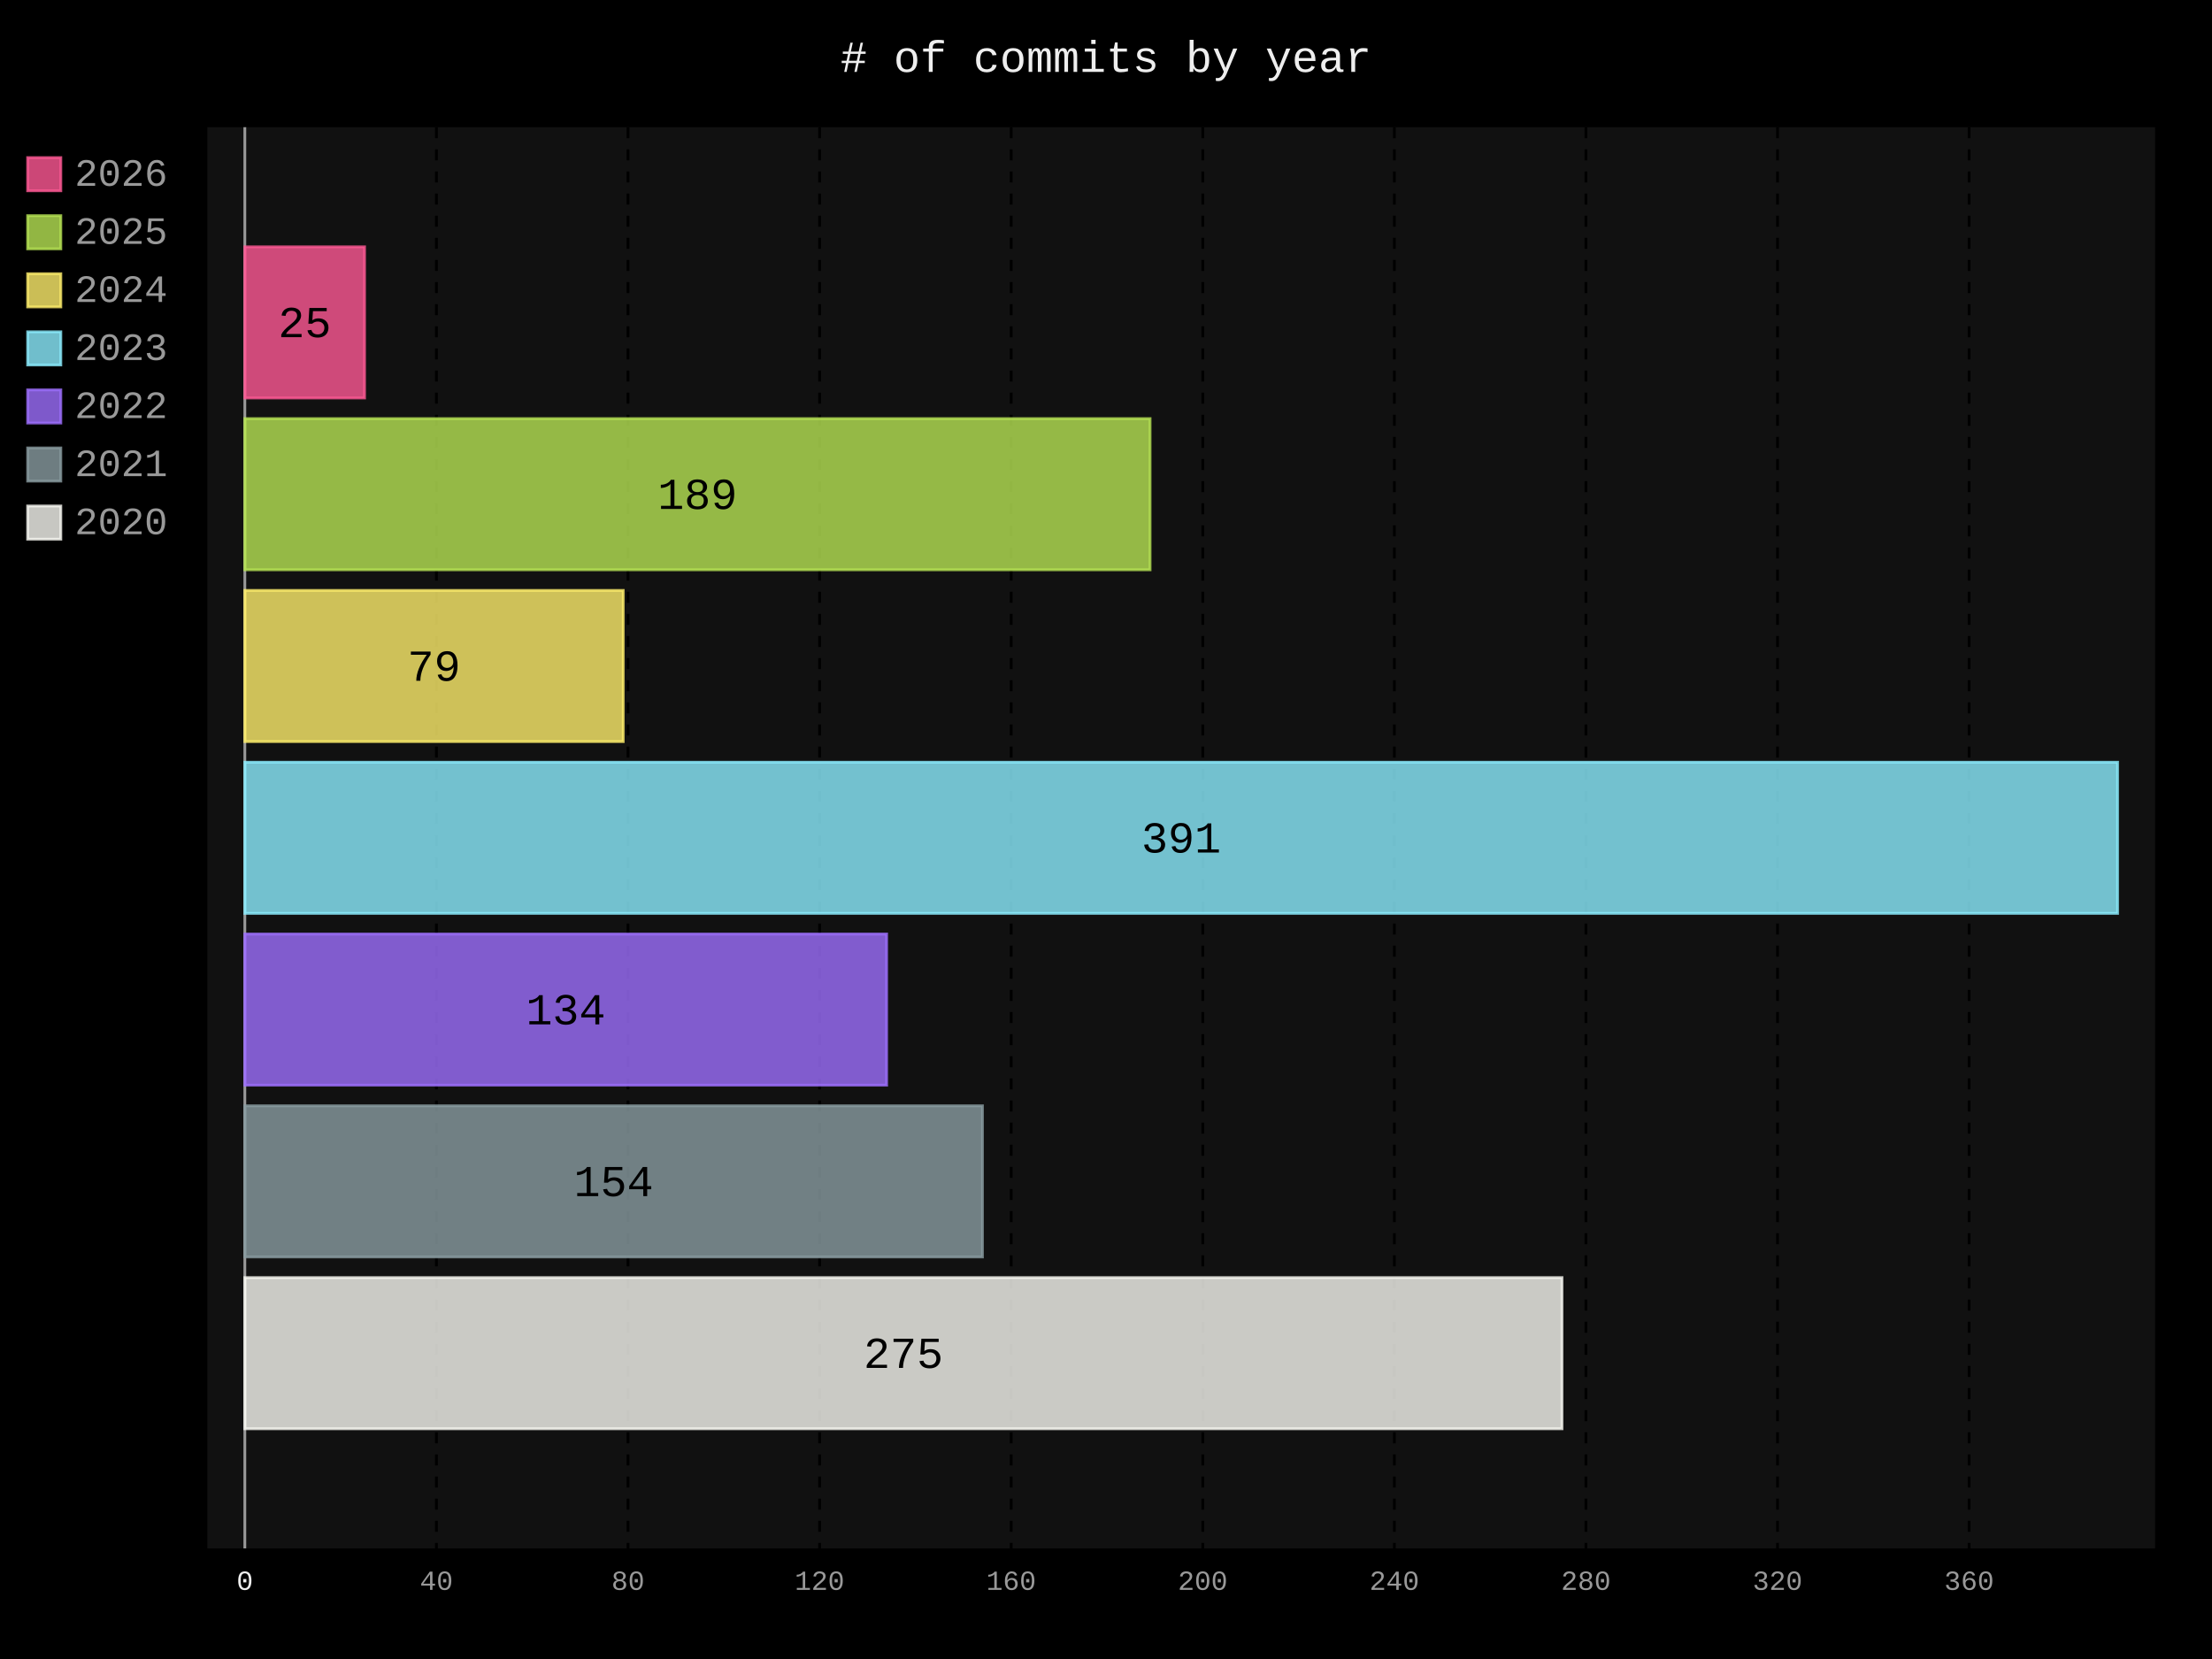
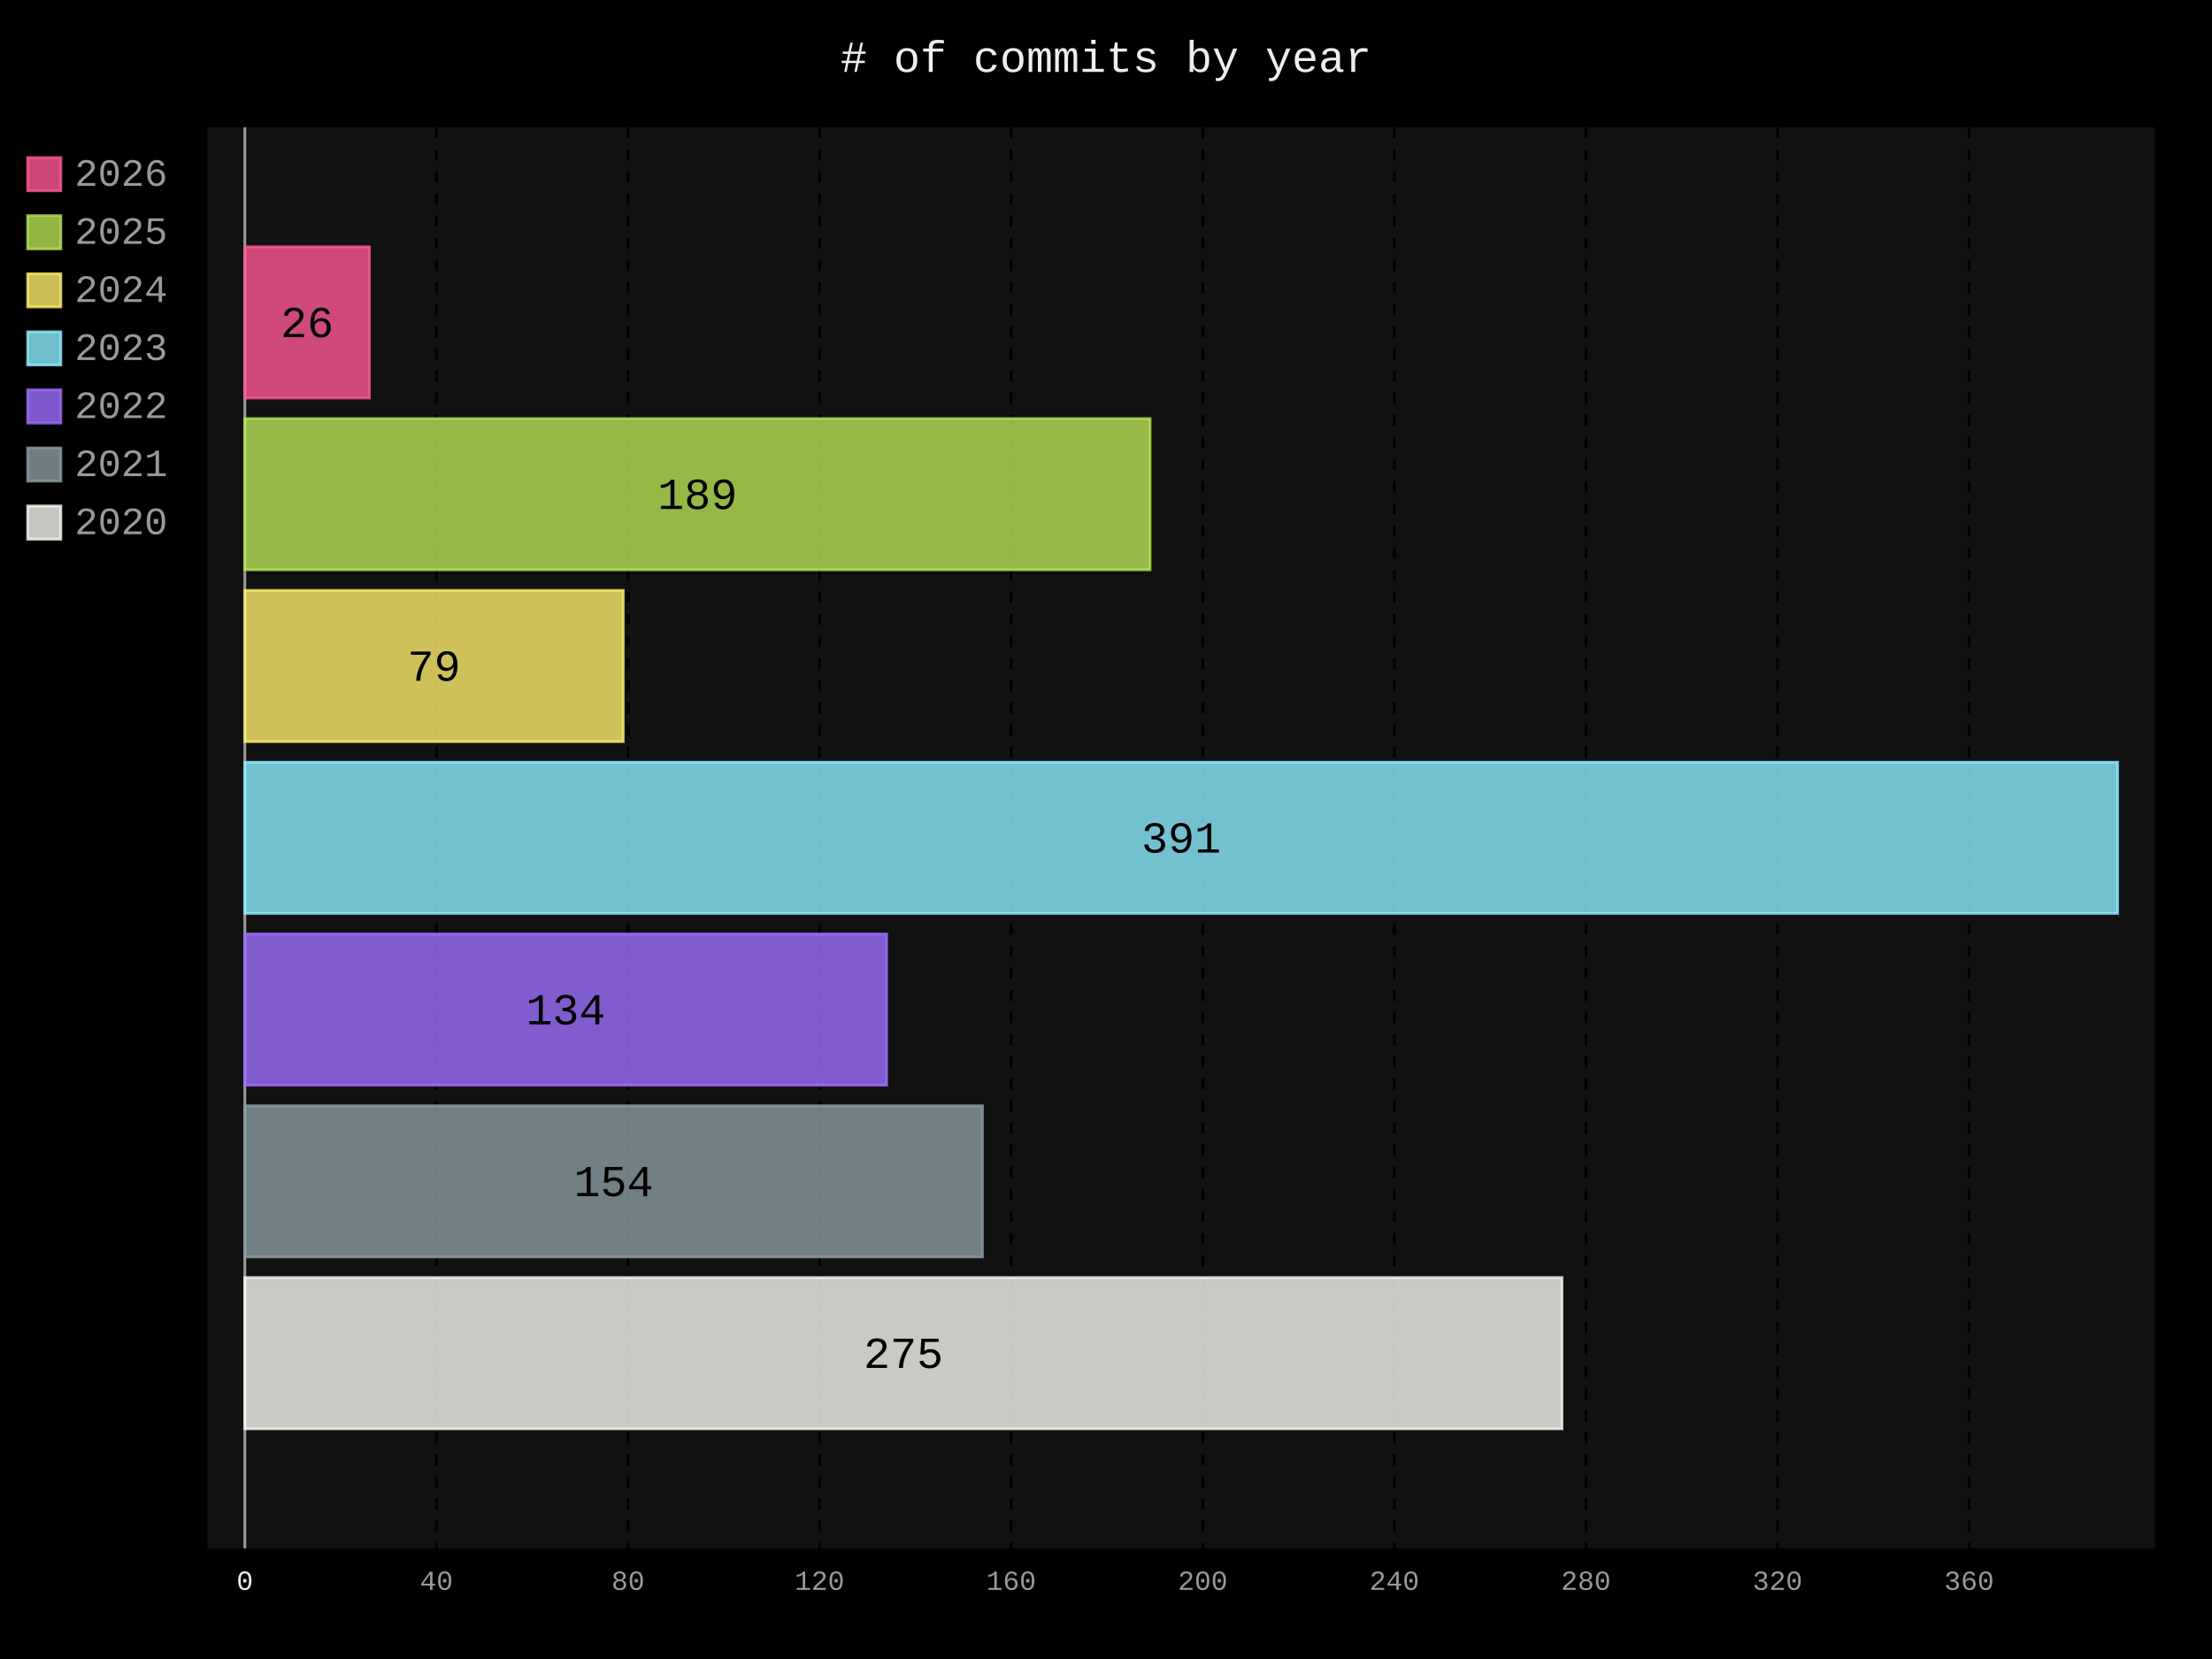
- <svg xmlns="http://www.w3.org/2000/svg" id="chart-fb462fdc-8da7-4b30-b6f3-4ab046b44967" class="pygal-chart" viewBox="0 0 800 600">
+ <svg xmlns="http://www.w3.org/2000/svg" id="chart-2f31961f-2b10-46bc-9068-1f01b49e4e48" class="pygal-chart" viewBox="0 0 800 600">
  <defs>
-     <style type="text/css">#chart-fb462fdc-8da7-4b30-b6f3-4ab046b44967{-webkit-user-select:none;-webkit-font-smoothing:antialiased;font-family:Consolas,"Liberation Mono",Menlo,Courier,monospace}#chart-fb462fdc-8da7-4b30-b6f3-4ab046b44967 .title{font-family:Consolas,"Liberation Mono",Menlo,Courier,monospace;font-size:16px}#chart-fb462fdc-8da7-4b30-b6f3-4ab046b44967 .legends .legend text{font-family:Consolas,"Liberation Mono",Menlo,Courier,monospace;font-size:14px}#chart-fb462fdc-8da7-4b30-b6f3-4ab046b44967 .axis text{font-family:Consolas,"Liberation Mono",Menlo,Courier,monospace;font-size:10px}#chart-fb462fdc-8da7-4b30-b6f3-4ab046b44967 .axis text.major{font-family:Consolas,"Liberation Mono",Menlo,Courier,monospace;font-size:10px}#chart-fb462fdc-8da7-4b30-b6f3-4ab046b44967 .text-overlay text.value{font-family:Consolas,"Liberation Mono",Menlo,Courier,monospace;font-size:16px}#chart-fb462fdc-8da7-4b30-b6f3-4ab046b44967 .text-overlay text.label{font-family:Consolas,"Liberation Mono",Menlo,Courier,monospace;font-size:10px}#chart-fb462fdc-8da7-4b30-b6f3-4ab046b44967 .tooltip{font-family:Consolas,"Liberation Mono",Menlo,Courier,monospace;font-size:14px}#chart-fb462fdc-8da7-4b30-b6f3-4ab046b44967 text.no_data{font-family:Consolas,"Liberation Mono",Menlo,Courier,monospace;font-size:64px}
- #chart-fb462fdc-8da7-4b30-b6f3-4ab046b44967{background-color:black}#chart-fb462fdc-8da7-4b30-b6f3-4ab046b44967 path,#chart-fb462fdc-8da7-4b30-b6f3-4ab046b44967 line,#chart-fb462fdc-8da7-4b30-b6f3-4ab046b44967 rect,#chart-fb462fdc-8da7-4b30-b6f3-4ab046b44967 circle{-webkit-transition:250ms;-moz-transition:250ms;transition:250ms}#chart-fb462fdc-8da7-4b30-b6f3-4ab046b44967 .graph &gt; .background{fill:black}#chart-fb462fdc-8da7-4b30-b6f3-4ab046b44967 .plot &gt; .background{fill:#111}#chart-fb462fdc-8da7-4b30-b6f3-4ab046b44967 .graph{fill:#999}#chart-fb462fdc-8da7-4b30-b6f3-4ab046b44967 text.no_data{fill:#eee}#chart-fb462fdc-8da7-4b30-b6f3-4ab046b44967 .title{fill:#eee}#chart-fb462fdc-8da7-4b30-b6f3-4ab046b44967 .legends .legend text{fill:#999}#chart-fb462fdc-8da7-4b30-b6f3-4ab046b44967 .legends .legend:hover text{fill:#eee}#chart-fb462fdc-8da7-4b30-b6f3-4ab046b44967 .axis .line{stroke:#eee}#chart-fb462fdc-8da7-4b30-b6f3-4ab046b44967 .axis .guide.line{stroke:#555}#chart-fb462fdc-8da7-4b30-b6f3-4ab046b44967 .axis .major.line{stroke:#999}#chart-fb462fdc-8da7-4b30-b6f3-4ab046b44967 .axis text.major{fill:#eee}#chart-fb462fdc-8da7-4b30-b6f3-4ab046b44967 .axis.y .guides:hover .guide.line,#chart-fb462fdc-8da7-4b30-b6f3-4ab046b44967 .line-graph .axis.x .guides:hover .guide.line,#chart-fb462fdc-8da7-4b30-b6f3-4ab046b44967 .stackedline-graph .axis.x .guides:hover .guide.line,#chart-fb462fdc-8da7-4b30-b6f3-4ab046b44967 .xy-graph .axis.x .guides:hover .guide.line{stroke:#eee}#chart-fb462fdc-8da7-4b30-b6f3-4ab046b44967 .axis .guides:hover text{fill:#eee}#chart-fb462fdc-8da7-4b30-b6f3-4ab046b44967 .reactive{fill-opacity:.8;stroke-opacity:.8;stroke-width:1}#chart-fb462fdc-8da7-4b30-b6f3-4ab046b44967 .ci{stroke:#999}#chart-fb462fdc-8da7-4b30-b6f3-4ab046b44967 .reactive.active,#chart-fb462fdc-8da7-4b30-b6f3-4ab046b44967 .active .reactive{fill-opacity:.4;stroke-opacity:.9;stroke-width:4}#chart-fb462fdc-8da7-4b30-b6f3-4ab046b44967 .ci .reactive.active{stroke-width:1.5}#chart-fb462fdc-8da7-4b30-b6f3-4ab046b44967 .series text{fill:#eee}#chart-fb462fdc-8da7-4b30-b6f3-4ab046b44967 .tooltip rect{fill:#111;stroke:#eee;-webkit-transition:opacity 250ms;-moz-transition:opacity 250ms;transition:opacity 250ms}#chart-fb462fdc-8da7-4b30-b6f3-4ab046b44967 .tooltip .label{fill:#999}#chart-fb462fdc-8da7-4b30-b6f3-4ab046b44967 .tooltip .label{fill:#999}#chart-fb462fdc-8da7-4b30-b6f3-4ab046b44967 .tooltip .legend{font-size:.8em;fill:#555}#chart-fb462fdc-8da7-4b30-b6f3-4ab046b44967 .tooltip .x_label{font-size:.6em;fill:#eee}#chart-fb462fdc-8da7-4b30-b6f3-4ab046b44967 .tooltip .xlink{font-size:.5em;text-decoration:underline}#chart-fb462fdc-8da7-4b30-b6f3-4ab046b44967 .tooltip .value{font-size:1.5em}#chart-fb462fdc-8da7-4b30-b6f3-4ab046b44967 .bound{font-size:.5em}#chart-fb462fdc-8da7-4b30-b6f3-4ab046b44967 .max-value{font-size:.75em;fill:#555}#chart-fb462fdc-8da7-4b30-b6f3-4ab046b44967 .map-element{fill:#111;stroke:#555 !important}#chart-fb462fdc-8da7-4b30-b6f3-4ab046b44967 .map-element .reactive{fill-opacity:inherit;stroke-opacity:inherit}#chart-fb462fdc-8da7-4b30-b6f3-4ab046b44967 .color-0,#chart-fb462fdc-8da7-4b30-b6f3-4ab046b44967 .color-0 a:visited{stroke:#ff5995;fill:#ff5995}#chart-fb462fdc-8da7-4b30-b6f3-4ab046b44967 .color-1,#chart-fb462fdc-8da7-4b30-b6f3-4ab046b44967 .color-1 a:visited{stroke:#b6e354;fill:#b6e354}#chart-fb462fdc-8da7-4b30-b6f3-4ab046b44967 .color-2,#chart-fb462fdc-8da7-4b30-b6f3-4ab046b44967 .color-2 a:visited{stroke:#feed6c;fill:#feed6c}#chart-fb462fdc-8da7-4b30-b6f3-4ab046b44967 .color-3,#chart-fb462fdc-8da7-4b30-b6f3-4ab046b44967 .color-3 a:visited{stroke:#8cedff;fill:#8cedff}#chart-fb462fdc-8da7-4b30-b6f3-4ab046b44967 .color-4,#chart-fb462fdc-8da7-4b30-b6f3-4ab046b44967 .color-4 a:visited{stroke:#9e6ffe;fill:#9e6ffe}#chart-fb462fdc-8da7-4b30-b6f3-4ab046b44967 .color-5,#chart-fb462fdc-8da7-4b30-b6f3-4ab046b44967 .color-5 a:visited{stroke:#899ca1;fill:#899ca1}#chart-fb462fdc-8da7-4b30-b6f3-4ab046b44967 .color-6,#chart-fb462fdc-8da7-4b30-b6f3-4ab046b44967 .color-6 a:visited{stroke:#f8f8f2;fill:#f8f8f2}#chart-fb462fdc-8da7-4b30-b6f3-4ab046b44967 .text-overlay .color-0 text{fill:black}#chart-fb462fdc-8da7-4b30-b6f3-4ab046b44967 .text-overlay .color-1 text{fill:black}#chart-fb462fdc-8da7-4b30-b6f3-4ab046b44967 .text-overlay .color-2 text{fill:black}#chart-fb462fdc-8da7-4b30-b6f3-4ab046b44967 .text-overlay .color-3 text{fill:black}#chart-fb462fdc-8da7-4b30-b6f3-4ab046b44967 .text-overlay .color-4 text{fill:black}#chart-fb462fdc-8da7-4b30-b6f3-4ab046b44967 .text-overlay .color-5 text{fill:black}#chart-fb462fdc-8da7-4b30-b6f3-4ab046b44967 .text-overlay .color-6 text{fill:black}
- #chart-fb462fdc-8da7-4b30-b6f3-4ab046b44967 text.no_data{text-anchor:middle}#chart-fb462fdc-8da7-4b30-b6f3-4ab046b44967 .guide.line{fill:none}#chart-fb462fdc-8da7-4b30-b6f3-4ab046b44967 .centered{text-anchor:middle}#chart-fb462fdc-8da7-4b30-b6f3-4ab046b44967 .title{text-anchor:middle}#chart-fb462fdc-8da7-4b30-b6f3-4ab046b44967 .legends .legend text{fill-opacity:1}#chart-fb462fdc-8da7-4b30-b6f3-4ab046b44967 .axis.x text{text-anchor:middle}#chart-fb462fdc-8da7-4b30-b6f3-4ab046b44967 .axis.x:not(.web) text[transform]{text-anchor:start}#chart-fb462fdc-8da7-4b30-b6f3-4ab046b44967 .axis.x:not(.web) text[transform].backwards{text-anchor:end}#chart-fb462fdc-8da7-4b30-b6f3-4ab046b44967 .axis.y text{text-anchor:end}#chart-fb462fdc-8da7-4b30-b6f3-4ab046b44967 .axis.y text[transform].backwards{text-anchor:start}#chart-fb462fdc-8da7-4b30-b6f3-4ab046b44967 .axis.y2 text{text-anchor:start}#chart-fb462fdc-8da7-4b30-b6f3-4ab046b44967 .axis.y2 text[transform].backwards{text-anchor:end}#chart-fb462fdc-8da7-4b30-b6f3-4ab046b44967 .axis .guide.line{stroke-dasharray:4,4;stroke:black}#chart-fb462fdc-8da7-4b30-b6f3-4ab046b44967 .axis .major.guide.line{stroke-dasharray:6,6;stroke:black}#chart-fb462fdc-8da7-4b30-b6f3-4ab046b44967 .horizontal .axis.y .guide.line,#chart-fb462fdc-8da7-4b30-b6f3-4ab046b44967 .horizontal .axis.y2 .guide.line,#chart-fb462fdc-8da7-4b30-b6f3-4ab046b44967 .vertical .axis.x .guide.line{opacity:0}#chart-fb462fdc-8da7-4b30-b6f3-4ab046b44967 .horizontal .axis.always_show .guide.line,#chart-fb462fdc-8da7-4b30-b6f3-4ab046b44967 .vertical .axis.always_show .guide.line{opacity:1 !important}#chart-fb462fdc-8da7-4b30-b6f3-4ab046b44967 .axis.y .guides:hover .guide.line,#chart-fb462fdc-8da7-4b30-b6f3-4ab046b44967 .axis.y2 .guides:hover .guide.line,#chart-fb462fdc-8da7-4b30-b6f3-4ab046b44967 .axis.x .guides:hover .guide.line{opacity:1}#chart-fb462fdc-8da7-4b30-b6f3-4ab046b44967 .axis .guides:hover text{opacity:1}#chart-fb462fdc-8da7-4b30-b6f3-4ab046b44967 .nofill{fill:none}#chart-fb462fdc-8da7-4b30-b6f3-4ab046b44967 .subtle-fill{fill-opacity:.2}#chart-fb462fdc-8da7-4b30-b6f3-4ab046b44967 .dot{stroke-width:1px;fill-opacity:1;stroke-opacity:1}#chart-fb462fdc-8da7-4b30-b6f3-4ab046b44967 .dot.active{stroke-width:5px}#chart-fb462fdc-8da7-4b30-b6f3-4ab046b44967 .dot.negative{fill:transparent}#chart-fb462fdc-8da7-4b30-b6f3-4ab046b44967 text,#chart-fb462fdc-8da7-4b30-b6f3-4ab046b44967 tspan{stroke:none !important}#chart-fb462fdc-8da7-4b30-b6f3-4ab046b44967 .series text.active{opacity:1}#chart-fb462fdc-8da7-4b30-b6f3-4ab046b44967 .tooltip rect{fill-opacity:.95;stroke-width:.5}#chart-fb462fdc-8da7-4b30-b6f3-4ab046b44967 .tooltip text{fill-opacity:1}#chart-fb462fdc-8da7-4b30-b6f3-4ab046b44967 .showable{visibility:hidden}#chart-fb462fdc-8da7-4b30-b6f3-4ab046b44967 .showable.shown{visibility:visible}#chart-fb462fdc-8da7-4b30-b6f3-4ab046b44967 .gauge-background{fill:rgba(229,229,229,1);stroke:none}#chart-fb462fdc-8da7-4b30-b6f3-4ab046b44967 .bg-lines{stroke:black;stroke-width:2px}</style>
+     <style type="text/css">#chart-2f31961f-2b10-46bc-9068-1f01b49e4e48{-webkit-user-select:none;-webkit-font-smoothing:antialiased;font-family:Consolas,"Liberation Mono",Menlo,Courier,monospace}#chart-2f31961f-2b10-46bc-9068-1f01b49e4e48 .title{font-family:Consolas,"Liberation Mono",Menlo,Courier,monospace;font-size:16px}#chart-2f31961f-2b10-46bc-9068-1f01b49e4e48 .legends .legend text{font-family:Consolas,"Liberation Mono",Menlo,Courier,monospace;font-size:14px}#chart-2f31961f-2b10-46bc-9068-1f01b49e4e48 .axis text{font-family:Consolas,"Liberation Mono",Menlo,Courier,monospace;font-size:10px}#chart-2f31961f-2b10-46bc-9068-1f01b49e4e48 .axis text.major{font-family:Consolas,"Liberation Mono",Menlo,Courier,monospace;font-size:10px}#chart-2f31961f-2b10-46bc-9068-1f01b49e4e48 .text-overlay text.value{font-family:Consolas,"Liberation Mono",Menlo,Courier,monospace;font-size:16px}#chart-2f31961f-2b10-46bc-9068-1f01b49e4e48 .text-overlay text.label{font-family:Consolas,"Liberation Mono",Menlo,Courier,monospace;font-size:10px}#chart-2f31961f-2b10-46bc-9068-1f01b49e4e48 .tooltip{font-family:Consolas,"Liberation Mono",Menlo,Courier,monospace;font-size:14px}#chart-2f31961f-2b10-46bc-9068-1f01b49e4e48 text.no_data{font-family:Consolas,"Liberation Mono",Menlo,Courier,monospace;font-size:64px}
+ #chart-2f31961f-2b10-46bc-9068-1f01b49e4e48{background-color:black}#chart-2f31961f-2b10-46bc-9068-1f01b49e4e48 path,#chart-2f31961f-2b10-46bc-9068-1f01b49e4e48 line,#chart-2f31961f-2b10-46bc-9068-1f01b49e4e48 rect,#chart-2f31961f-2b10-46bc-9068-1f01b49e4e48 circle{-webkit-transition:250ms;-moz-transition:250ms;transition:250ms}#chart-2f31961f-2b10-46bc-9068-1f01b49e4e48 .graph &gt; .background{fill:black}#chart-2f31961f-2b10-46bc-9068-1f01b49e4e48 .plot &gt; .background{fill:#111}#chart-2f31961f-2b10-46bc-9068-1f01b49e4e48 .graph{fill:#999}#chart-2f31961f-2b10-46bc-9068-1f01b49e4e48 text.no_data{fill:#eee}#chart-2f31961f-2b10-46bc-9068-1f01b49e4e48 .title{fill:#eee}#chart-2f31961f-2b10-46bc-9068-1f01b49e4e48 .legends .legend text{fill:#999}#chart-2f31961f-2b10-46bc-9068-1f01b49e4e48 .legends .legend:hover text{fill:#eee}#chart-2f31961f-2b10-46bc-9068-1f01b49e4e48 .axis .line{stroke:#eee}#chart-2f31961f-2b10-46bc-9068-1f01b49e4e48 .axis .guide.line{stroke:#555}#chart-2f31961f-2b10-46bc-9068-1f01b49e4e48 .axis .major.line{stroke:#999}#chart-2f31961f-2b10-46bc-9068-1f01b49e4e48 .axis text.major{fill:#eee}#chart-2f31961f-2b10-46bc-9068-1f01b49e4e48 .axis.y .guides:hover .guide.line,#chart-2f31961f-2b10-46bc-9068-1f01b49e4e48 .line-graph .axis.x .guides:hover .guide.line,#chart-2f31961f-2b10-46bc-9068-1f01b49e4e48 .stackedline-graph .axis.x .guides:hover .guide.line,#chart-2f31961f-2b10-46bc-9068-1f01b49e4e48 .xy-graph .axis.x .guides:hover .guide.line{stroke:#eee}#chart-2f31961f-2b10-46bc-9068-1f01b49e4e48 .axis .guides:hover text{fill:#eee}#chart-2f31961f-2b10-46bc-9068-1f01b49e4e48 .reactive{fill-opacity:.8;stroke-opacity:.8;stroke-width:1}#chart-2f31961f-2b10-46bc-9068-1f01b49e4e48 .ci{stroke:#999}#chart-2f31961f-2b10-46bc-9068-1f01b49e4e48 .reactive.active,#chart-2f31961f-2b10-46bc-9068-1f01b49e4e48 .active .reactive{fill-opacity:.4;stroke-opacity:.9;stroke-width:4}#chart-2f31961f-2b10-46bc-9068-1f01b49e4e48 .ci .reactive.active{stroke-width:1.5}#chart-2f31961f-2b10-46bc-9068-1f01b49e4e48 .series text{fill:#eee}#chart-2f31961f-2b10-46bc-9068-1f01b49e4e48 .tooltip rect{fill:#111;stroke:#eee;-webkit-transition:opacity 250ms;-moz-transition:opacity 250ms;transition:opacity 250ms}#chart-2f31961f-2b10-46bc-9068-1f01b49e4e48 .tooltip .label{fill:#999}#chart-2f31961f-2b10-46bc-9068-1f01b49e4e48 .tooltip .label{fill:#999}#chart-2f31961f-2b10-46bc-9068-1f01b49e4e48 .tooltip .legend{font-size:.8em;fill:#555}#chart-2f31961f-2b10-46bc-9068-1f01b49e4e48 .tooltip .x_label{font-size:.6em;fill:#eee}#chart-2f31961f-2b10-46bc-9068-1f01b49e4e48 .tooltip .xlink{font-size:.5em;text-decoration:underline}#chart-2f31961f-2b10-46bc-9068-1f01b49e4e48 .tooltip .value{font-size:1.5em}#chart-2f31961f-2b10-46bc-9068-1f01b49e4e48 .bound{font-size:.5em}#chart-2f31961f-2b10-46bc-9068-1f01b49e4e48 .max-value{font-size:.75em;fill:#555}#chart-2f31961f-2b10-46bc-9068-1f01b49e4e48 .map-element{fill:#111;stroke:#555 !important}#chart-2f31961f-2b10-46bc-9068-1f01b49e4e48 .map-element .reactive{fill-opacity:inherit;stroke-opacity:inherit}#chart-2f31961f-2b10-46bc-9068-1f01b49e4e48 .color-0,#chart-2f31961f-2b10-46bc-9068-1f01b49e4e48 .color-0 a:visited{stroke:#ff5995;fill:#ff5995}#chart-2f31961f-2b10-46bc-9068-1f01b49e4e48 .color-1,#chart-2f31961f-2b10-46bc-9068-1f01b49e4e48 .color-1 a:visited{stroke:#b6e354;fill:#b6e354}#chart-2f31961f-2b10-46bc-9068-1f01b49e4e48 .color-2,#chart-2f31961f-2b10-46bc-9068-1f01b49e4e48 .color-2 a:visited{stroke:#feed6c;fill:#feed6c}#chart-2f31961f-2b10-46bc-9068-1f01b49e4e48 .color-3,#chart-2f31961f-2b10-46bc-9068-1f01b49e4e48 .color-3 a:visited{stroke:#8cedff;fill:#8cedff}#chart-2f31961f-2b10-46bc-9068-1f01b49e4e48 .color-4,#chart-2f31961f-2b10-46bc-9068-1f01b49e4e48 .color-4 a:visited{stroke:#9e6ffe;fill:#9e6ffe}#chart-2f31961f-2b10-46bc-9068-1f01b49e4e48 .color-5,#chart-2f31961f-2b10-46bc-9068-1f01b49e4e48 .color-5 a:visited{stroke:#899ca1;fill:#899ca1}#chart-2f31961f-2b10-46bc-9068-1f01b49e4e48 .color-6,#chart-2f31961f-2b10-46bc-9068-1f01b49e4e48 .color-6 a:visited{stroke:#f8f8f2;fill:#f8f8f2}#chart-2f31961f-2b10-46bc-9068-1f01b49e4e48 .text-overlay .color-0 text{fill:black}#chart-2f31961f-2b10-46bc-9068-1f01b49e4e48 .text-overlay .color-1 text{fill:black}#chart-2f31961f-2b10-46bc-9068-1f01b49e4e48 .text-overlay .color-2 text{fill:black}#chart-2f31961f-2b10-46bc-9068-1f01b49e4e48 .text-overlay .color-3 text{fill:black}#chart-2f31961f-2b10-46bc-9068-1f01b49e4e48 .text-overlay .color-4 text{fill:black}#chart-2f31961f-2b10-46bc-9068-1f01b49e4e48 .text-overlay .color-5 text{fill:black}#chart-2f31961f-2b10-46bc-9068-1f01b49e4e48 .text-overlay .color-6 text{fill:black}
+ #chart-2f31961f-2b10-46bc-9068-1f01b49e4e48 text.no_data{text-anchor:middle}#chart-2f31961f-2b10-46bc-9068-1f01b49e4e48 .guide.line{fill:none}#chart-2f31961f-2b10-46bc-9068-1f01b49e4e48 .centered{text-anchor:middle}#chart-2f31961f-2b10-46bc-9068-1f01b49e4e48 .title{text-anchor:middle}#chart-2f31961f-2b10-46bc-9068-1f01b49e4e48 .legends .legend text{fill-opacity:1}#chart-2f31961f-2b10-46bc-9068-1f01b49e4e48 .axis.x text{text-anchor:middle}#chart-2f31961f-2b10-46bc-9068-1f01b49e4e48 .axis.x:not(.web) text[transform]{text-anchor:start}#chart-2f31961f-2b10-46bc-9068-1f01b49e4e48 .axis.x:not(.web) text[transform].backwards{text-anchor:end}#chart-2f31961f-2b10-46bc-9068-1f01b49e4e48 .axis.y text{text-anchor:end}#chart-2f31961f-2b10-46bc-9068-1f01b49e4e48 .axis.y text[transform].backwards{text-anchor:start}#chart-2f31961f-2b10-46bc-9068-1f01b49e4e48 .axis.y2 text{text-anchor:start}#chart-2f31961f-2b10-46bc-9068-1f01b49e4e48 .axis.y2 text[transform].backwards{text-anchor:end}#chart-2f31961f-2b10-46bc-9068-1f01b49e4e48 .axis .guide.line{stroke-dasharray:4,4;stroke:black}#chart-2f31961f-2b10-46bc-9068-1f01b49e4e48 .axis .major.guide.line{stroke-dasharray:6,6;stroke:black}#chart-2f31961f-2b10-46bc-9068-1f01b49e4e48 .horizontal .axis.y .guide.line,#chart-2f31961f-2b10-46bc-9068-1f01b49e4e48 .horizontal .axis.y2 .guide.line,#chart-2f31961f-2b10-46bc-9068-1f01b49e4e48 .vertical .axis.x .guide.line{opacity:0}#chart-2f31961f-2b10-46bc-9068-1f01b49e4e48 .horizontal .axis.always_show .guide.line,#chart-2f31961f-2b10-46bc-9068-1f01b49e4e48 .vertical .axis.always_show .guide.line{opacity:1 !important}#chart-2f31961f-2b10-46bc-9068-1f01b49e4e48 .axis.y .guides:hover .guide.line,#chart-2f31961f-2b10-46bc-9068-1f01b49e4e48 .axis.y2 .guides:hover .guide.line,#chart-2f31961f-2b10-46bc-9068-1f01b49e4e48 .axis.x .guides:hover .guide.line{opacity:1}#chart-2f31961f-2b10-46bc-9068-1f01b49e4e48 .axis .guides:hover text{opacity:1}#chart-2f31961f-2b10-46bc-9068-1f01b49e4e48 .nofill{fill:none}#chart-2f31961f-2b10-46bc-9068-1f01b49e4e48 .subtle-fill{fill-opacity:.2}#chart-2f31961f-2b10-46bc-9068-1f01b49e4e48 .dot{stroke-width:1px;fill-opacity:1;stroke-opacity:1}#chart-2f31961f-2b10-46bc-9068-1f01b49e4e48 .dot.active{stroke-width:5px}#chart-2f31961f-2b10-46bc-9068-1f01b49e4e48 .dot.negative{fill:transparent}#chart-2f31961f-2b10-46bc-9068-1f01b49e4e48 text,#chart-2f31961f-2b10-46bc-9068-1f01b49e4e48 tspan{stroke:none !important}#chart-2f31961f-2b10-46bc-9068-1f01b49e4e48 .series text.active{opacity:1}#chart-2f31961f-2b10-46bc-9068-1f01b49e4e48 .tooltip rect{fill-opacity:.95;stroke-width:.5}#chart-2f31961f-2b10-46bc-9068-1f01b49e4e48 .tooltip text{fill-opacity:1}#chart-2f31961f-2b10-46bc-9068-1f01b49e4e48 .showable{visibility:hidden}#chart-2f31961f-2b10-46bc-9068-1f01b49e4e48 .showable.shown{visibility:visible}#chart-2f31961f-2b10-46bc-9068-1f01b49e4e48 .gauge-background{fill:rgba(229,229,229,1);stroke:none}#chart-2f31961f-2b10-46bc-9068-1f01b49e4e48 .bg-lines{stroke:black;stroke-width:2px}</style>
  </defs>
  <g class="graph horizontalbar-graph horizontal">
    <rect x="0" y="0" width="800" height="600" class="background" />
    <g transform="translate(75, 46)" class="plot">
      <rect x="0" y="0" width="704.4" height="514" class="background" />
      <g class="axis x always_show">
        <g class="guides">
          <path d="M13.546 0 v514" class="axis major line" />
          <text x="13.546" y="529.0" class="major">0</text>
        </g>
        <g class="guides">
          <path d="M82.836 0 v514" class="guide line" />
          <text x="82.836" y="529.0" class="">40</text>
        </g>
        <g class="guides">
          <path d="M152.126 0 v514" class="guide line" />
          <text x="152.126" y="529.0" class="">80</text>
        </g>
        <g class="guides">
          <path d="M221.416 0 v514" class="guide line" />
          <text x="221.416" y="529.0" class="">120</text>
        </g>
        <g class="guides">
          <path d="M290.705 0 v514" class="guide line" />
          <text x="290.705" y="529.0" class="">160</text>
        </g>
        <g class="guides">
          <path d="M359.995 0 v514" class="guide line" />
          <text x="359.995" y="529.0" class="">200</text>
        </g>
        <g class="guides">
          <path d="M429.285 0 v514" class="guide line" />
          <text x="429.285" y="529.0" class="">240</text>
        </g>
        <g class="guides">
          <path d="M498.575 0 v514" class="guide line" />
          <text x="498.575" y="529.0" class="">280</text>
        </g>
        <g class="guides">
          <path d="M567.864 0 v514" class="guide line" />
          <text x="567.864" y="529.0" class="">320</text>
        </g>
        <g class="guides">
          <path d="M637.154 0 v514" class="guide line" />
          <text x="637.154" y="529.0" class="">360</text>
        </g>
      </g>
      <g class="series serie-6 color-6">
        <g class="bars">
          <g class="bar">
            <rect x="13.546" y="416.058" rx="0" ry="0" width="476.367" height="54.676" class="rect reactive tooltip-trigger" />
          </g>
        </g>
      </g>
      <g class="series serie-5 color-5">
        <g class="bars">
          <g class="bar">
            <rect x="13.546" y="353.926" rx="0" ry="0" width="266.766" height="54.676" class="rect reactive tooltip-trigger" />
          </g>
        </g>
      </g>
      <g class="series serie-4 color-4">
        <g class="bars">
          <g class="bar">
            <rect x="13.546" y="291.794" rx="0" ry="0" width="232.121" height="54.676" class="rect reactive tooltip-trigger" />
          </g>
        </g>
      </g>
      <g class="series serie-3 color-3">
        <g class="bars">
          <g class="bar">
            <rect x="13.546" y="229.662" rx="0" ry="0" width="677.308" height="54.676" class="rect reactive tooltip-trigger" />
          </g>
        </g>
      </g>
      <g class="series serie-2 color-2">
        <g class="bars">
          <g class="bar">
            <rect x="13.546" y="167.53" rx="0" ry="0" width="136.847" height="54.676" class="rect reactive tooltip-trigger" />
          </g>
        </g>
      </g>
      <g class="series serie-1 color-1">
        <g class="bars">
          <g class="bar">
            <rect x="13.546" y="105.398" rx="0" ry="0" width="327.394" height="54.676" class="rect reactive tooltip-trigger" />
          </g>
        </g>
      </g>
      <g class="series serie-0 color-0">
        <g class="bars">
          <g class="bar">
-             <rect x="13.546" y="43.266" rx="0" ry="0" width="43.306" height="54.676" class="rect reactive tooltip-trigger" />
+             <rect x="13.546" y="43.266" rx="0" ry="0" width="45.038" height="54.676" class="rect reactive tooltip-trigger" />
          </g>
        </g>
      </g>
    </g>
    <g class="titles">
      <text x="400.0" y="26" class="title plot_title"># of commits by year</text>
    </g>
    <g transform="translate(75, 46)" class="plot overlay">
      <g class="series serie-6 color-6" />
      <g class="series serie-5 color-5" />
      <g class="series serie-4 color-4" />
      <g class="series serie-3 color-3" />
      <g class="series serie-2 color-2" />
      <g class="series serie-1 color-1" />
      <g class="series serie-0 color-0" />
    </g>
    <g transform="translate(75, 46)" class="plot text-overlay">
      <g class="series serie-6 color-6">
        <text text-anchor="middle" x="251.73" y="448.729" class="value">275</text>
      </g>
      <g class="series serie-5 color-5">
        <text text-anchor="middle" x="146.929" y="386.597" class="value">154</text>
      </g>
      <g class="series serie-4 color-4">
        <text text-anchor="middle" x="129.607" y="324.465" class="value">134</text>
      </g>
      <g class="series serie-3 color-3">
        <text text-anchor="middle" x="352.2" y="262.333" class="value">391</text>
      </g>
      <g class="series serie-2 color-2">
        <text text-anchor="middle" x="81.97" y="200.201" class="value">79</text>
      </g>
      <g class="series serie-1 color-1">
        <text text-anchor="middle" x="177.243" y="138.07" class="value">189</text>
      </g>
      <g class="series serie-0 color-0">
-         <text text-anchor="middle" x="35.199" y="75.938" class="value">25</text>
+         <text text-anchor="middle" x="36.065" y="75.938" class="value">26</text>
      </g>
    </g>
    <g transform="translate(75, 46)" class="plot tooltip-overlay">
      <g transform="translate(0 0)" style="opacity: 0" class="tooltip">
        <rect rx="0" ry="0" width="0" height="0" class="tooltip-box" />
        <g class="text" />
      </g>
    </g>
    <g transform="translate(10, 56)" class="legends">
      <g id="activate-serie-0" class="legend reactive activate-serie">
        <rect x="0.0" y="1.0" width="12" height="12" class="color-0 reactive" />
        <text x="17.0" y="11.2">2026</text>
      </g>
      <g id="activate-serie-1" class="legend reactive activate-serie">
        <rect x="0.0" y="22.0" width="12" height="12" class="color-1 reactive" />
        <text x="17.0" y="32.2">2025</text>
      </g>
      <g id="activate-serie-2" class="legend reactive activate-serie">
        <rect x="0.0" y="43.0" width="12" height="12" class="color-2 reactive" />
        <text x="17.0" y="53.2">2024</text>
      </g>
      <g id="activate-serie-3" class="legend reactive activate-serie">
        <rect x="0.0" y="64.0" width="12" height="12" class="color-3 reactive" />
        <text x="17.0" y="74.2">2023</text>
      </g>
      <g id="activate-serie-4" class="legend reactive activate-serie">
        <rect x="0.0" y="85.0" width="12" height="12" class="color-4 reactive" />
        <text x="17.0" y="95.2">2022</text>
      </g>
      <g id="activate-serie-5" class="legend reactive activate-serie">
        <rect x="0.0" y="106.0" width="12" height="12" class="color-5 reactive" />
        <text x="17.0" y="116.2">2021</text>
      </g>
      <g id="activate-serie-6" class="legend reactive activate-serie">
        <rect x="0.0" y="127.0" width="12" height="12" class="color-6 reactive" />
        <text x="17.0" y="137.2">2020</text>
      </g>
    </g>
    <g transform="translate(790, 56)" class="legends" />
  </g>
</svg>
